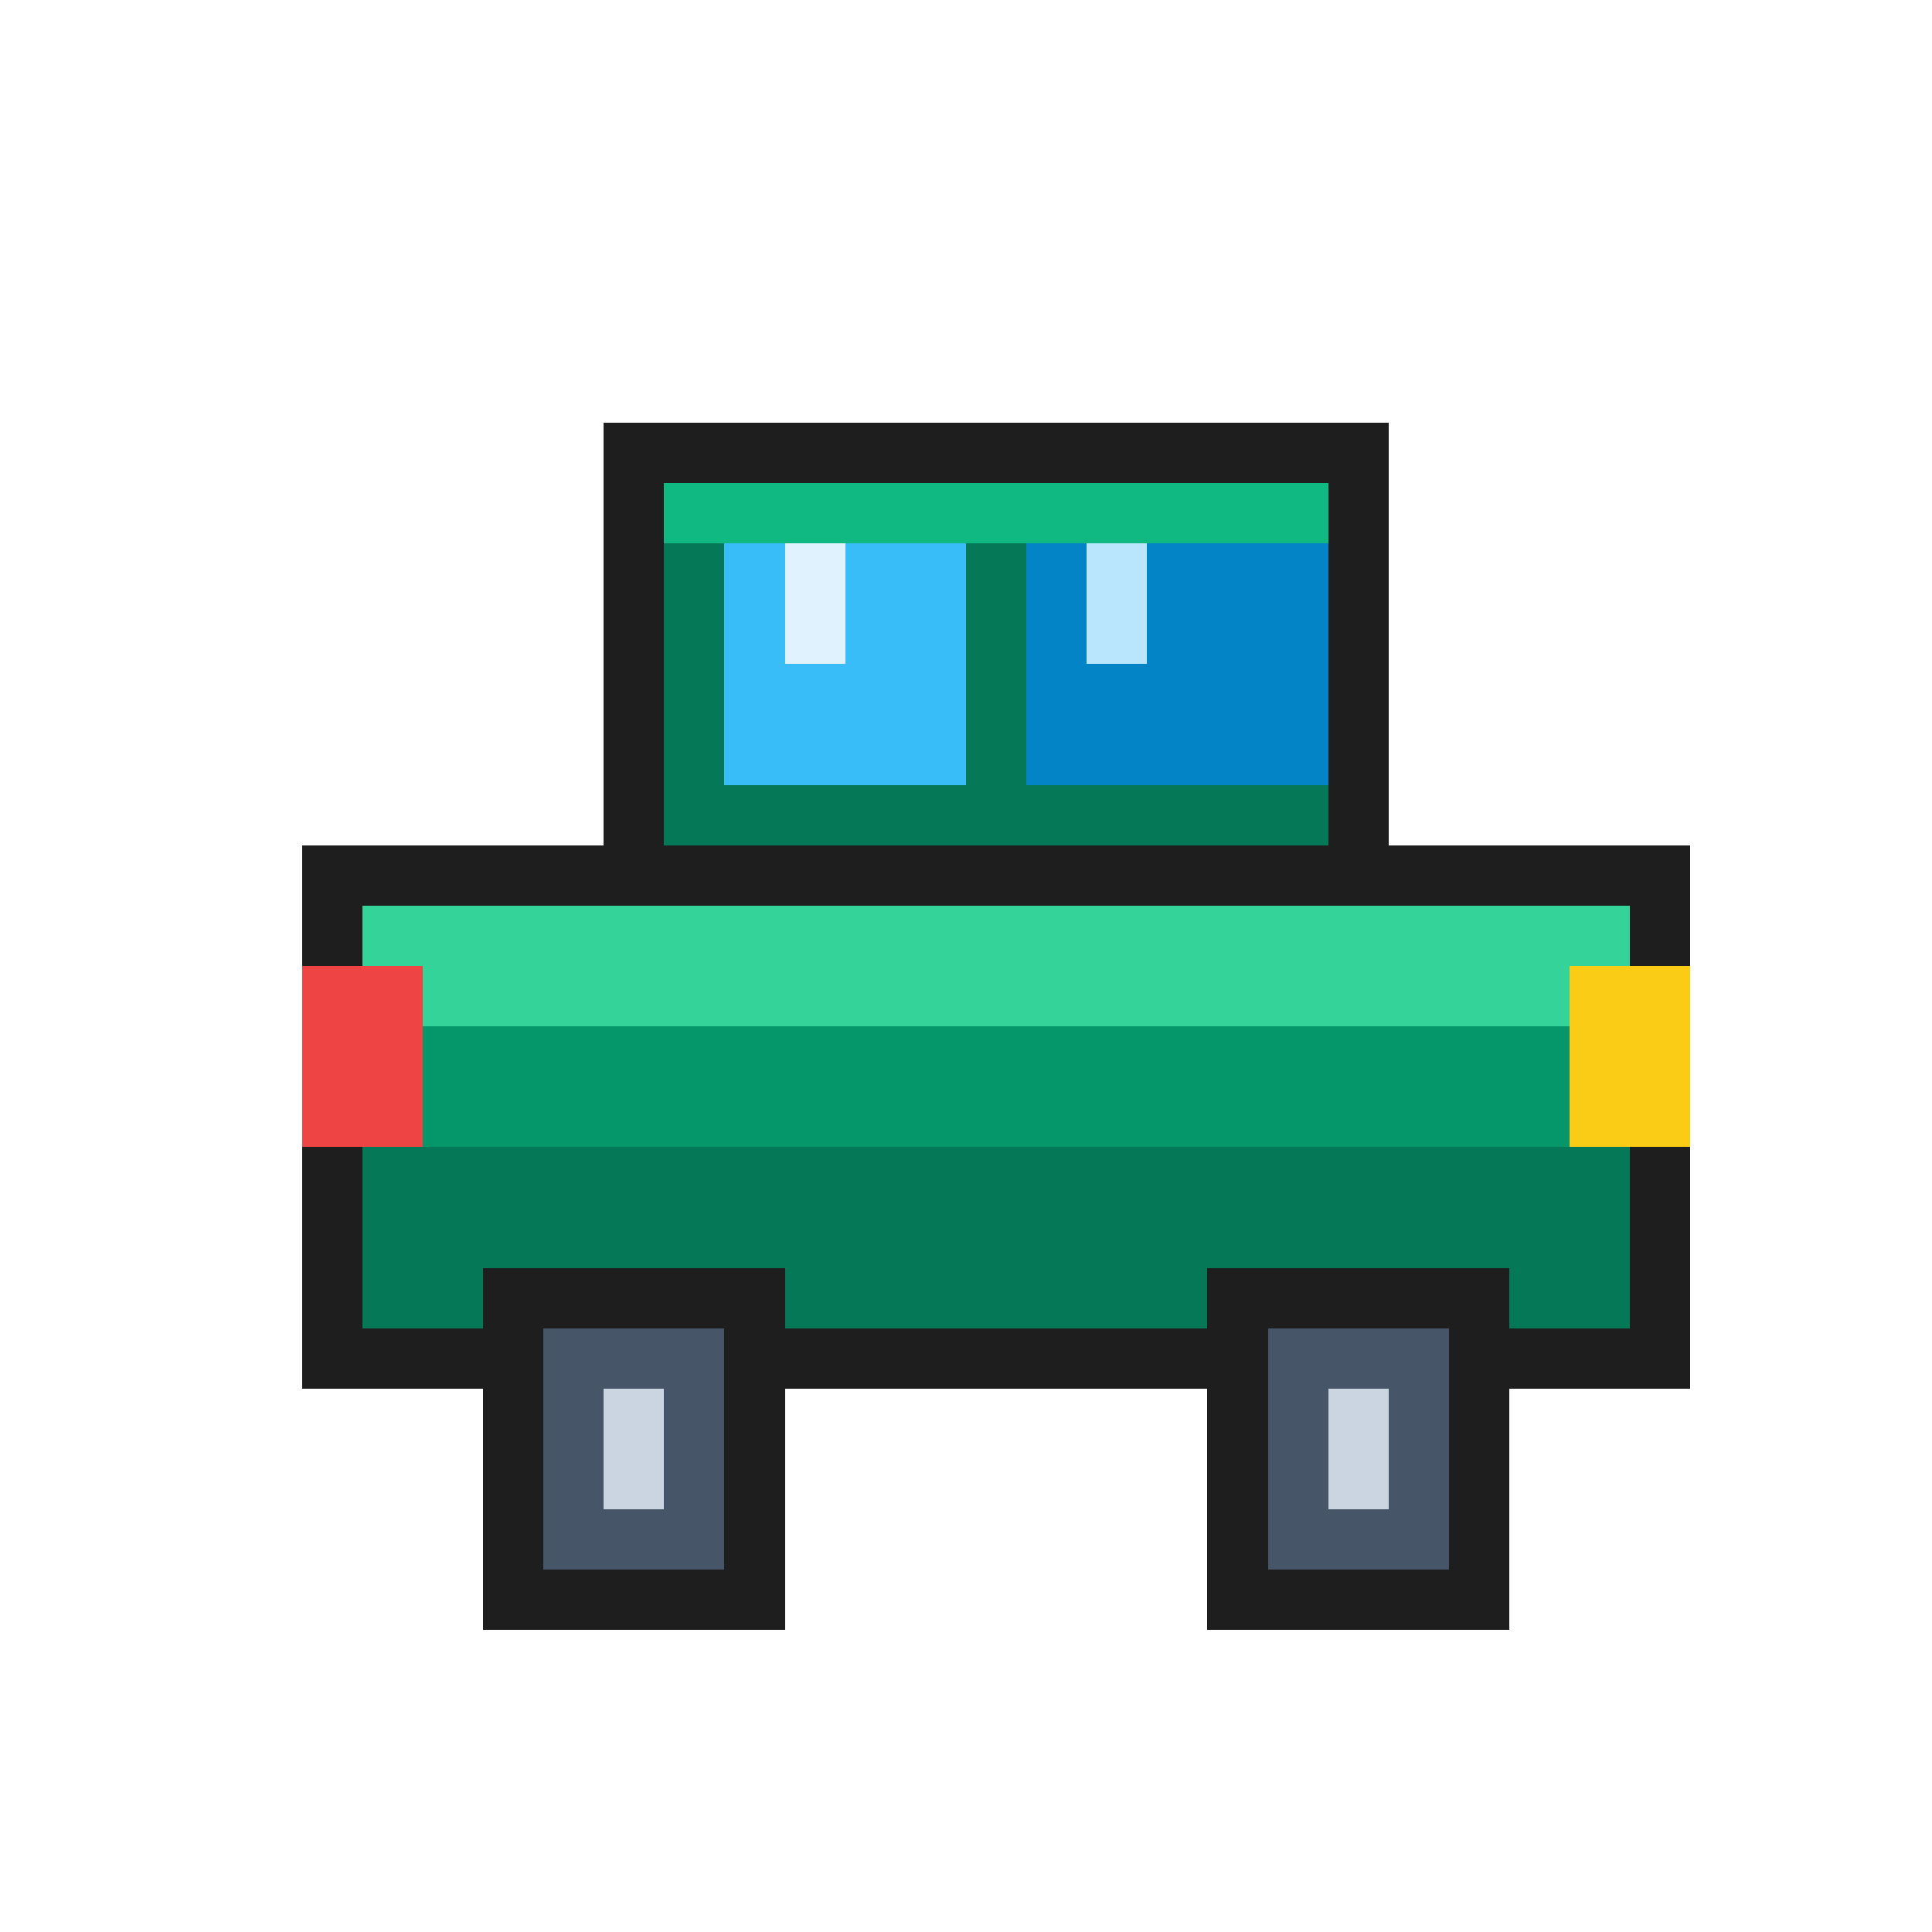
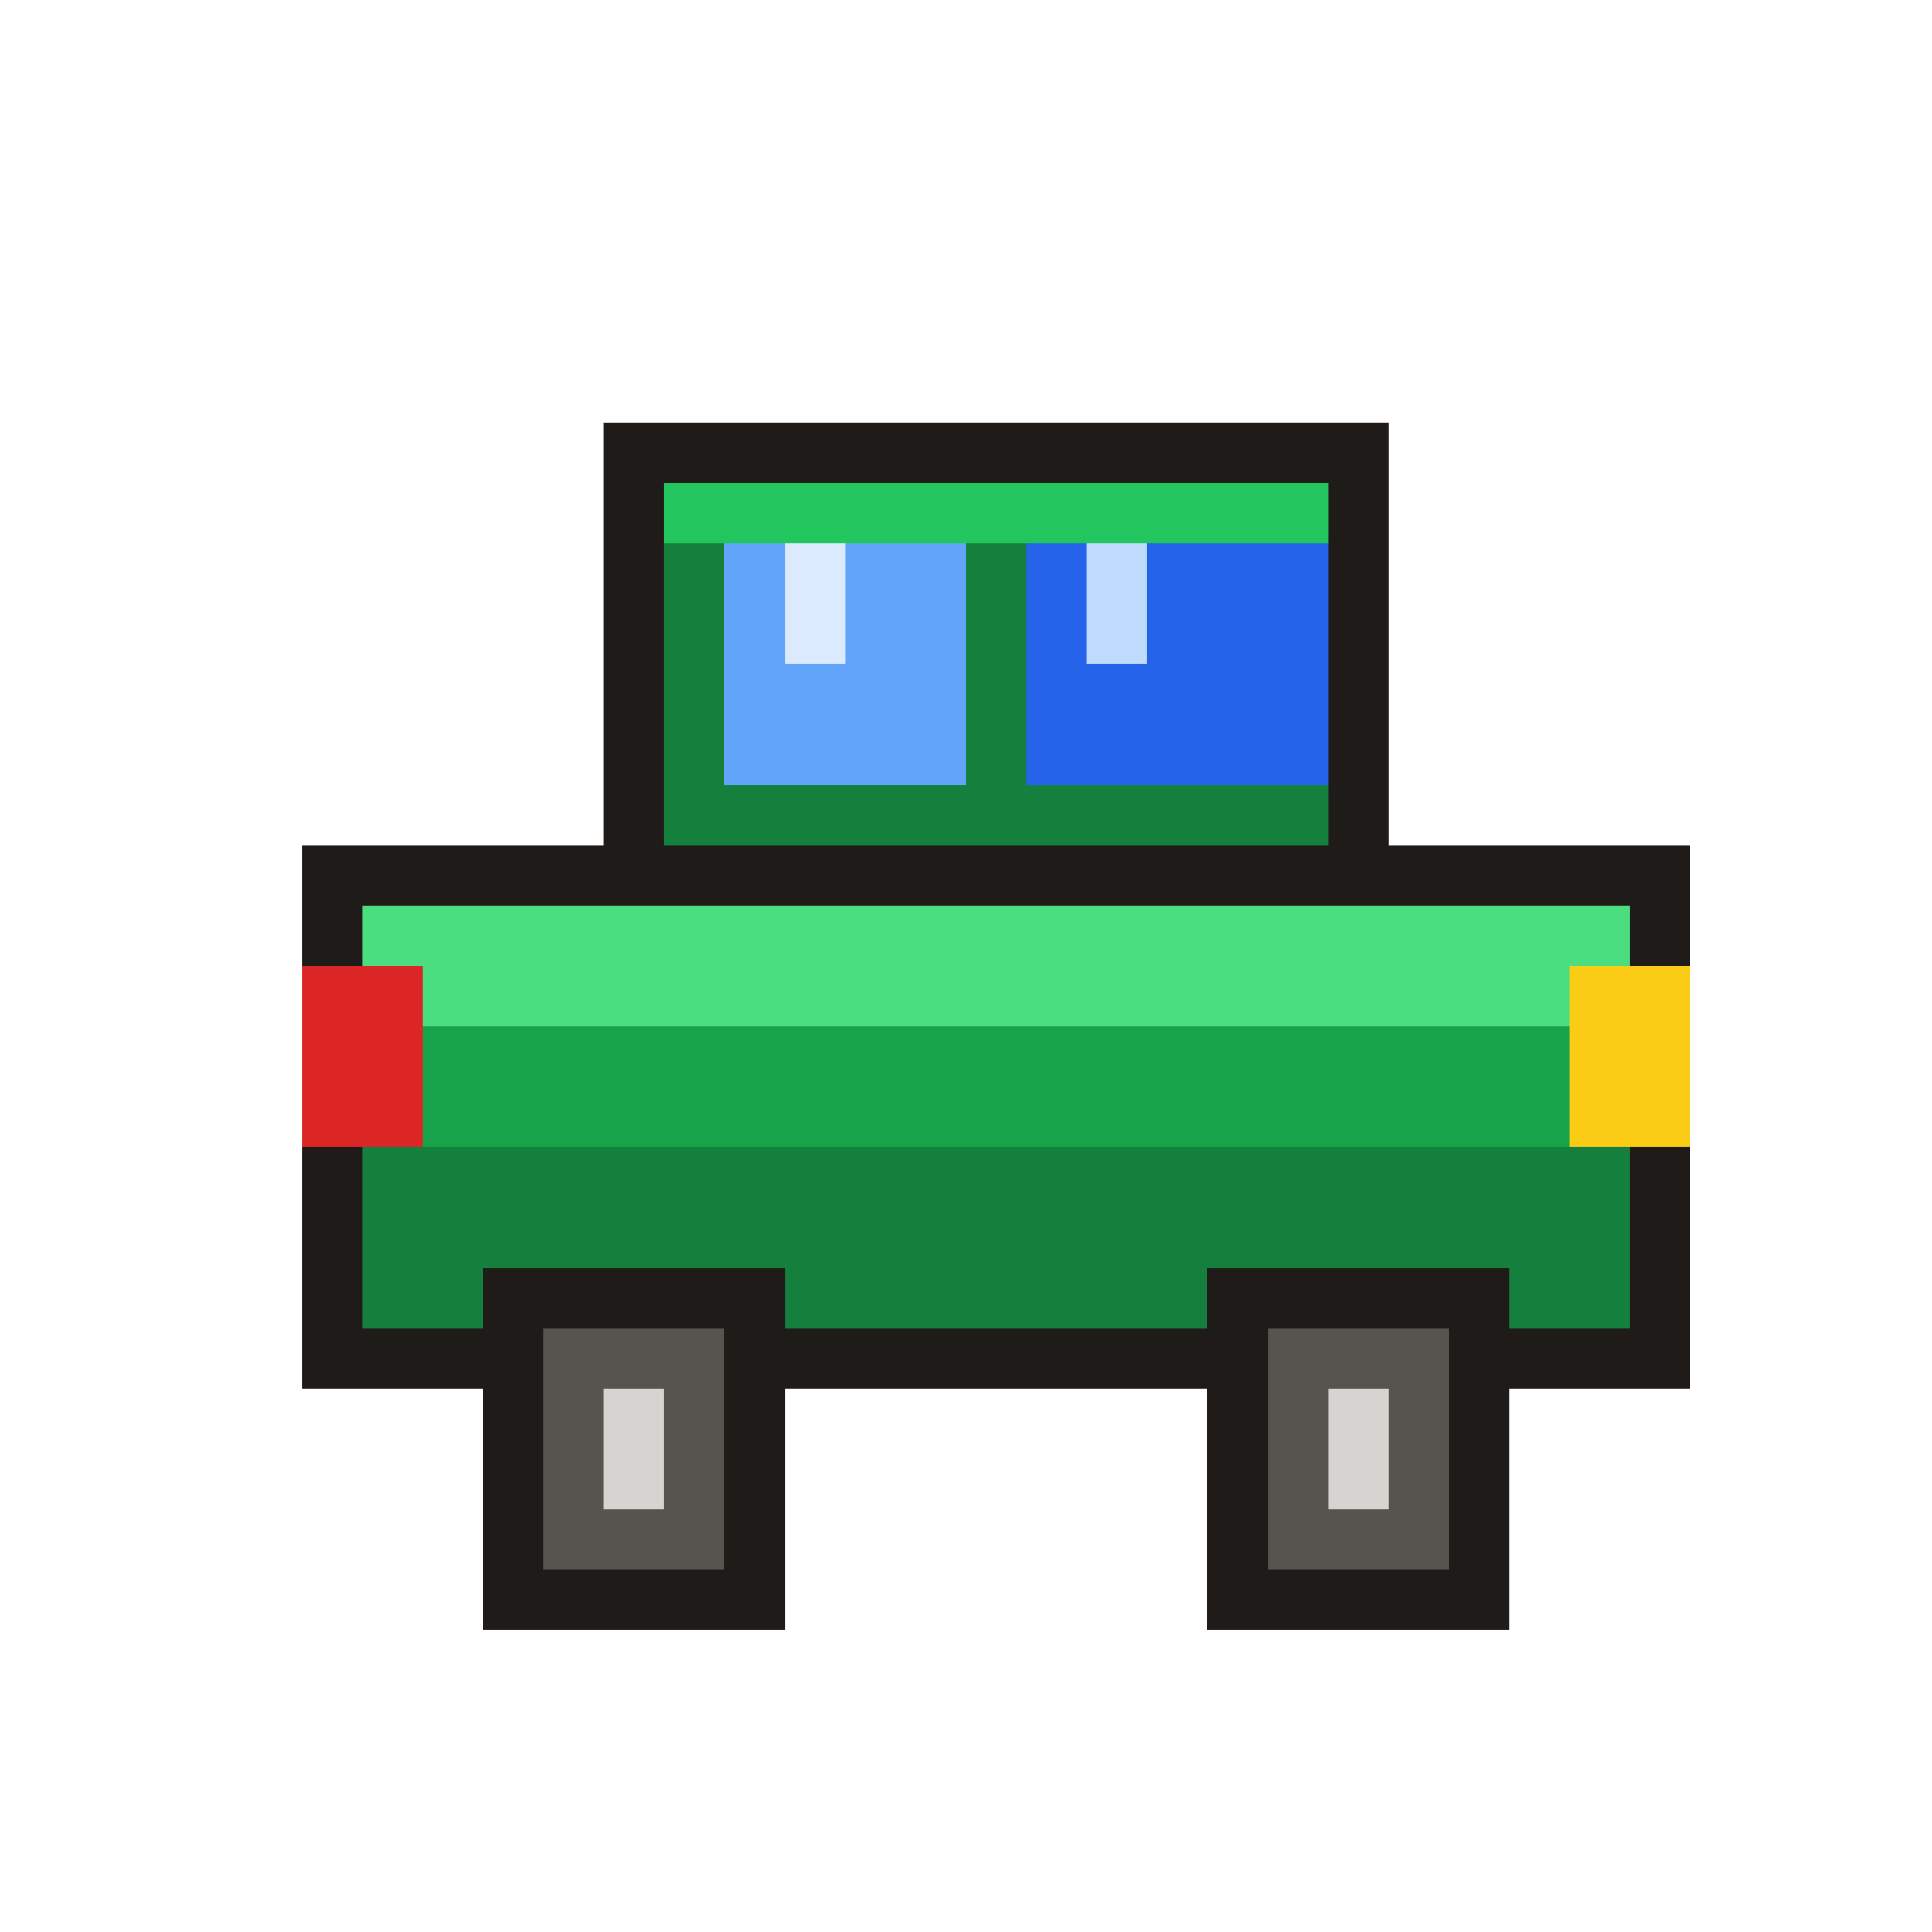
<svg xmlns="http://www.w3.org/2000/svg" viewBox="0 0 32 32" width="32" height="32" shape-rendering="crispEdges">
-   <rect x="10" y="7" width="13" height="8" fill="#1e1e1e" />
-   <rect x="11" y="8" width="11" height="6" fill="#047857" />
-   <rect x="11" y="8" width="11" height="1" fill="#10b981" />
-   <rect x="12" y="9" width="4" height="4" fill="#38bdf8" />
-   <rect x="13" y="9" width="1" height="2" fill="#e0f2fe" />
-   <rect x="17" y="9" width="5" height="4" fill="#0284c7" />
-   <rect x="18" y="9" width="1" height="2" fill="#bae6fd" />
-   <rect x="5" y="14" width="23" height="9" fill="#1e1e1e" />
-   <rect x="6" y="15" width="21" height="7" fill="#059669" />
-   <rect x="6" y="15" width="21" height="2" fill="#34d399" />
-   <rect x="6" y="19" width="21" height="3" fill="#047857" />
-   <rect x="26" y="16" width="2" height="3" fill="#facc15" />
-   <rect x="5" y="16" width="2" height="3" fill="#ef4444" />
-   <rect x="8" y="21" width="5" height="6" fill="#1e1e1e" />
-   <rect x="9" y="22" width="3" height="4" fill="#475569" />
-   <rect x="10" y="23" width="1" height="2" fill="#cbd5e1" />
-   <rect x="20" y="21" width="5" height="6" fill="#1e1e1e" />
-   <rect x="21" y="22" width="3" height="4" fill="#475569" />
-   <rect x="22" y="23" width="1" height="2" fill="#cbd5e1" />
+   <rect x="10" y="7" width="13" height="8" fill="#1E1B19" />
+   <rect x="11" y="8" width="11" height="6" fill="#15803D" />
+   <rect x="11" y="8" width="11" height="1" fill="#22C55E" />
+   <rect x="12" y="9" width="4" height="4" fill="#60A5FA" />
+   <rect x="13" y="9" width="1" height="2" fill="#DBEAFE" />
+   <rect x="17" y="9" width="5" height="4" fill="#2563EB" />
+   <rect x="18" y="9" width="1" height="2" fill="#BFDBFE" />
+   <rect x="5" y="14" width="23" height="9" fill="#1E1B19" />
+   <rect x="6" y="15" width="21" height="7" fill="#16A34A" />
+   <rect x="6" y="15" width="21" height="2" fill="#4ADE80" />
+   <rect x="6" y="19" width="21" height="3" fill="#15803D" />
+   <rect x="26" y="16" width="2" height="3" fill="#FACC15" />
+   <rect x="5" y="16" width="2" height="3" fill="#DC2626" />
+   <rect x="8" y="21" width="5" height="6" fill="#1E1B19" />
+   <rect x="9" y="22" width="3" height="4" fill="#57534E" />
+   <rect x="10" y="23" width="1" height="2" fill="#D6D3D1" />
+   <rect x="20" y="21" width="5" height="6" fill="#1E1B19" />
+   <rect x="21" y="22" width="3" height="4" fill="#57534E" />
+   <rect x="22" y="23" width="1" height="2" fill="#D6D3D1" />
</svg>
